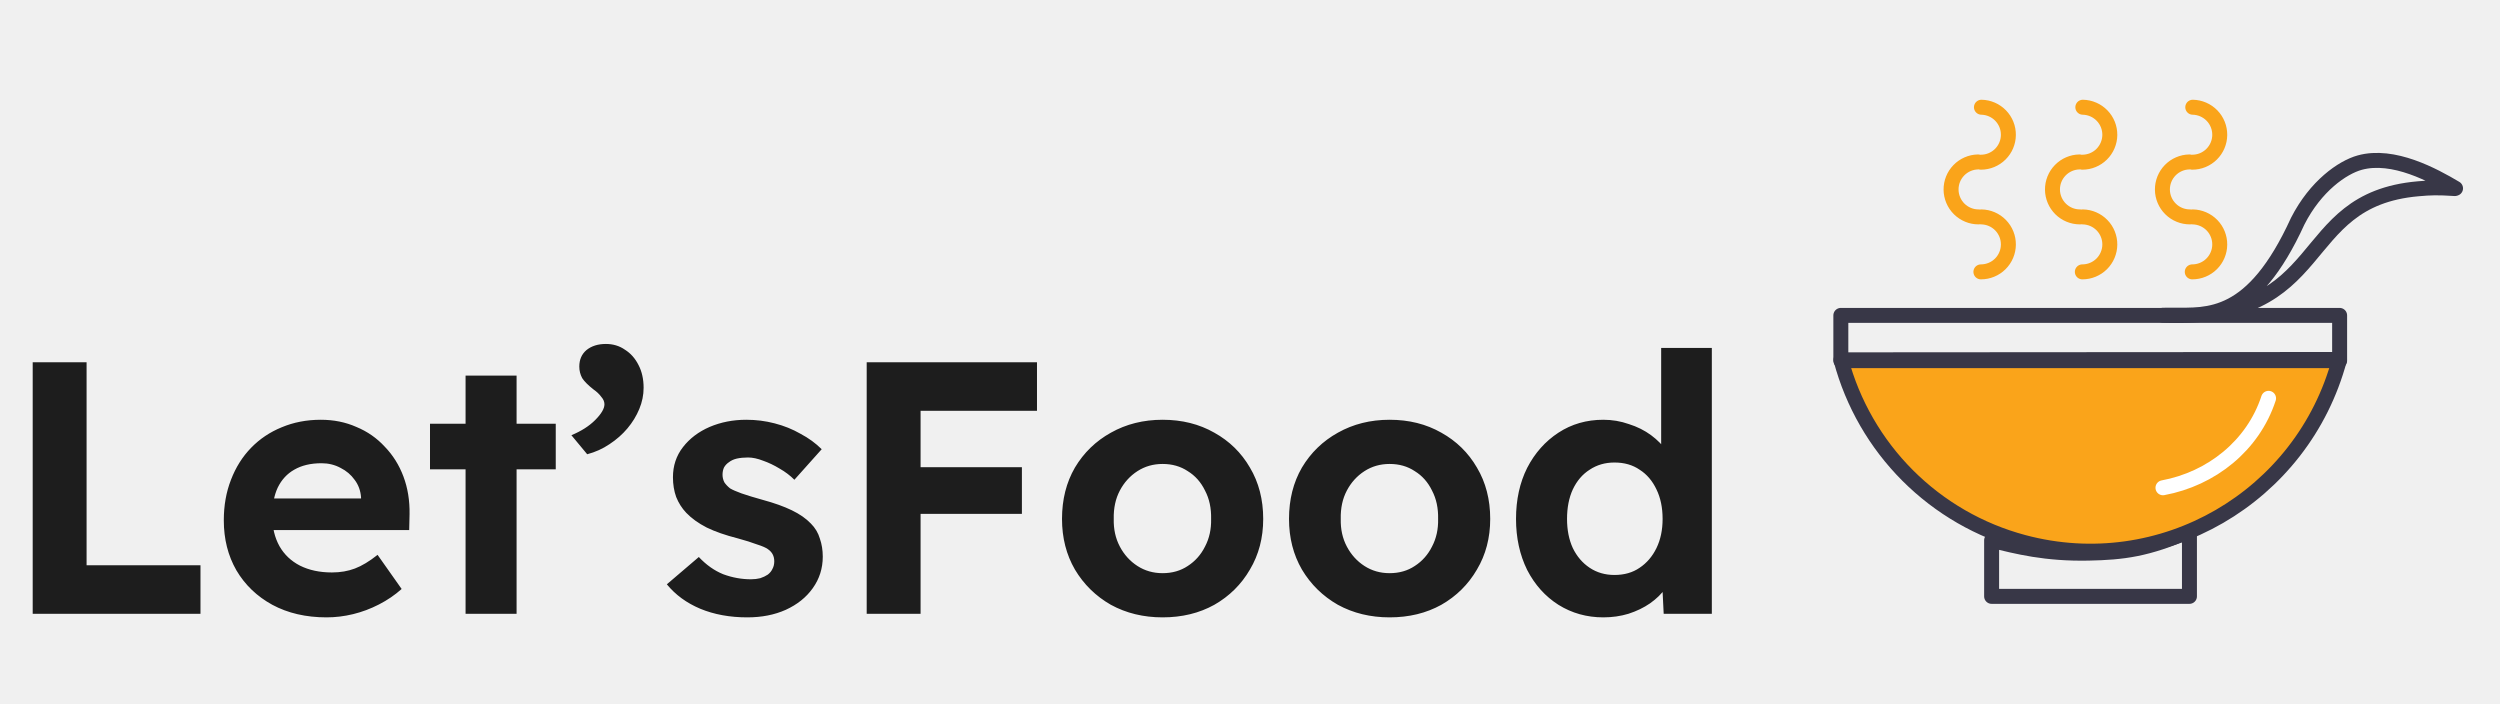
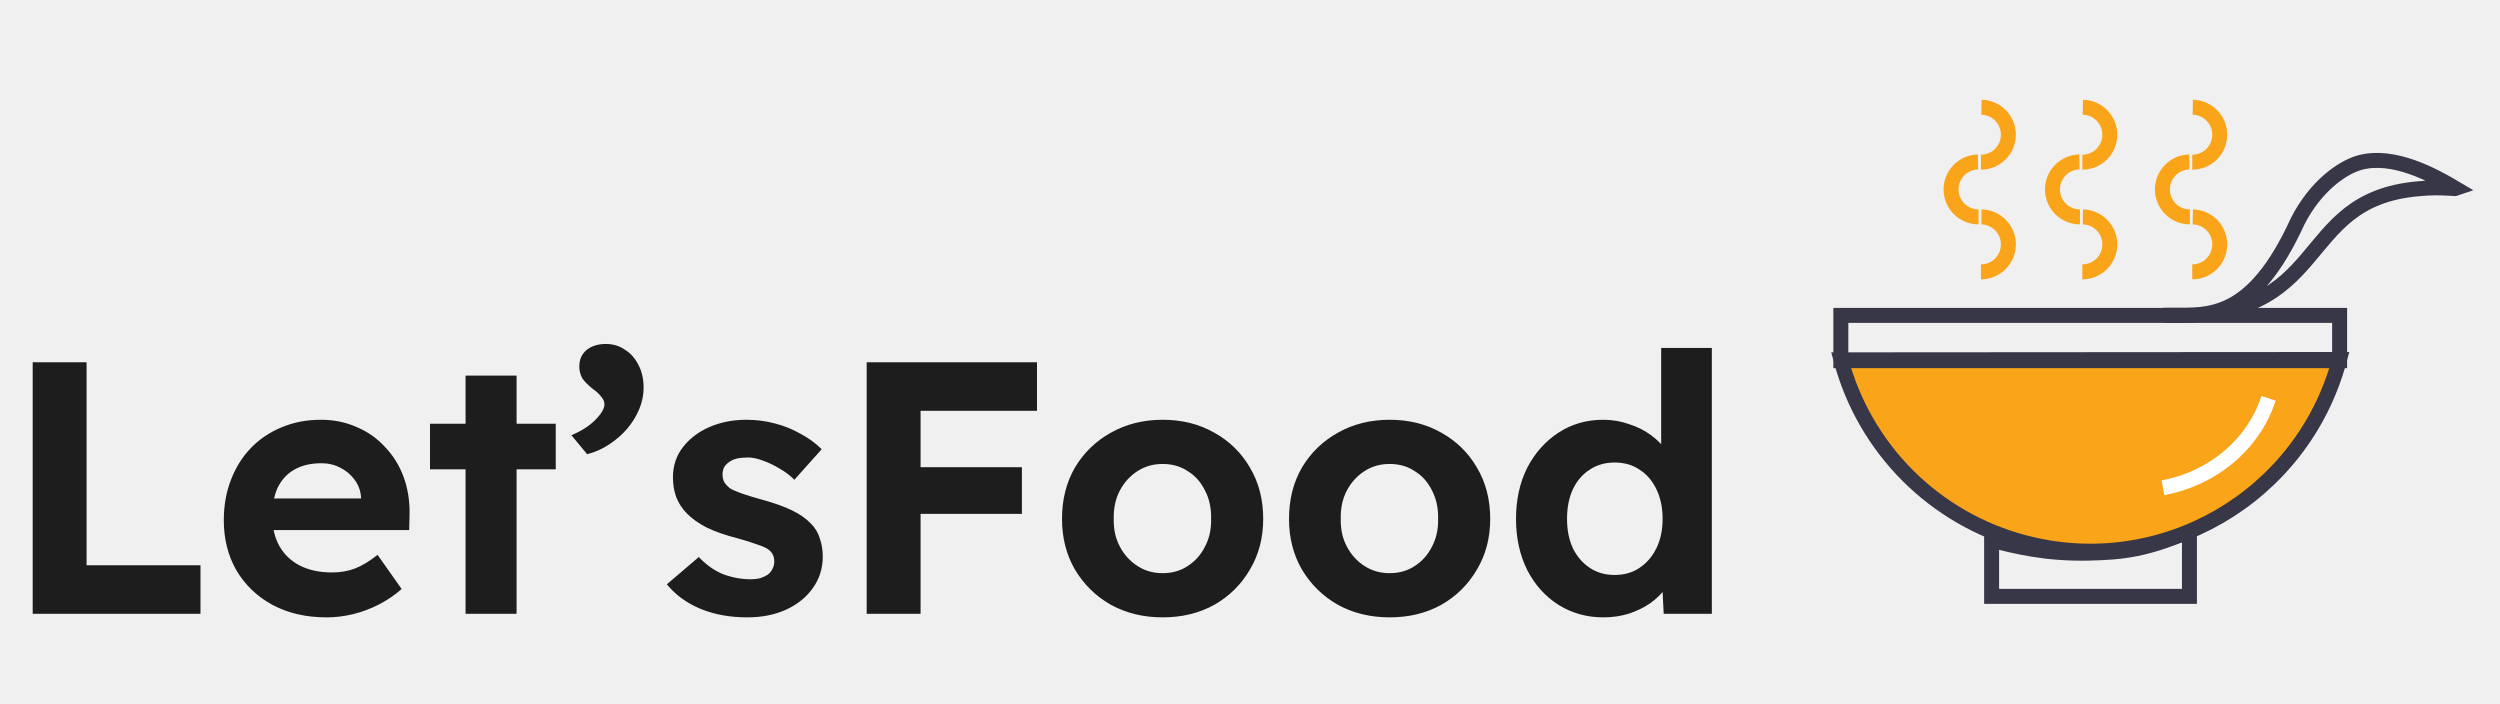
<svg xmlns="http://www.w3.org/2000/svg" width="167" height="47" viewBox="0 0 167 47" fill="none">
  <path d="M2.184 41V24.2H5.784V37.76H13.392V41H2.184ZM21.814 41.24C20.438 41.24 19.23 40.96 18.19 40.4C17.166 39.84 16.366 39.072 15.79 38.096C15.23 37.12 14.95 36.008 14.95 34.76C14.95 33.768 15.11 32.864 15.43 32.048C15.75 31.216 16.198 30.504 16.774 29.912C17.35 29.32 18.03 28.864 18.814 28.544C19.614 28.208 20.486 28.04 21.43 28.04C22.294 28.04 23.086 28.2 23.806 28.52C24.542 28.824 25.174 29.264 25.702 29.84C26.246 30.4 26.662 31.064 26.95 31.832C27.238 32.6 27.374 33.44 27.358 34.352L27.334 35.408H17.134L16.582 33.296H24.526L24.118 33.728V33.224C24.086 32.776 23.942 32.384 23.686 32.048C23.446 31.712 23.134 31.448 22.75 31.256C22.366 31.048 21.942 30.944 21.478 30.944C20.758 30.944 20.15 31.088 19.654 31.376C19.174 31.648 18.806 32.048 18.55 32.576C18.31 33.088 18.19 33.728 18.19 34.496C18.19 35.248 18.35 35.912 18.67 36.488C18.99 37.048 19.446 37.48 20.038 37.784C20.646 38.088 21.358 38.24 22.174 38.24C22.734 38.24 23.246 38.152 23.71 37.976C24.174 37.8 24.678 37.496 25.222 37.064L26.83 39.344C26.382 39.744 25.878 40.088 25.318 40.376C24.758 40.664 24.182 40.88 23.59 41.024C22.998 41.168 22.406 41.24 21.814 41.24ZM31.1 41V25.088H34.508V41H31.1ZM28.724 31.352V28.304H37.124V31.352H28.724ZM39.225 30.344L38.169 29.072C38.825 28.8 39.353 28.464 39.753 28.064C40.169 27.648 40.377 27.296 40.377 27.008C40.377 26.832 40.305 26.664 40.161 26.504C40.033 26.328 39.865 26.168 39.657 26.024C39.289 25.736 39.033 25.48 38.889 25.256C38.761 25.016 38.697 24.76 38.697 24.488C38.697 24.024 38.857 23.656 39.177 23.384C39.513 23.112 39.945 22.976 40.473 22.976C40.953 22.976 41.377 23.104 41.745 23.36C42.129 23.6 42.433 23.944 42.657 24.392C42.881 24.824 42.993 25.328 42.993 25.904C42.993 26.384 42.897 26.856 42.705 27.32C42.513 27.784 42.249 28.216 41.913 28.616C41.577 29.016 41.177 29.368 40.713 29.672C40.265 29.976 39.769 30.2 39.225 30.344ZM49.921 41.24C48.753 41.24 47.705 41.048 46.777 40.664C45.865 40.28 45.121 39.736 44.545 39.032L46.681 37.208C47.177 37.736 47.721 38.12 48.313 38.36C48.921 38.584 49.537 38.696 50.161 38.696C50.385 38.696 50.593 38.672 50.785 38.624C50.977 38.56 51.145 38.48 51.289 38.384C51.433 38.272 51.537 38.144 51.601 38C51.681 37.856 51.721 37.688 51.721 37.496C51.721 37.144 51.577 36.872 51.289 36.68C51.161 36.584 50.921 36.48 50.569 36.368C50.233 36.24 49.801 36.104 49.273 35.96C48.457 35.752 47.769 35.512 47.209 35.24C46.649 34.952 46.193 34.624 45.841 34.256C45.553 33.952 45.329 33.6 45.169 33.2C45.025 32.8 44.953 32.36 44.953 31.88C44.953 31.112 45.177 30.44 45.625 29.864C46.073 29.288 46.665 28.84 47.401 28.52C48.153 28.2 48.969 28.04 49.849 28.04C50.505 28.04 51.137 28.12 51.745 28.28C52.369 28.44 52.945 28.672 53.473 28.976C54.017 29.264 54.489 29.608 54.889 30.008L53.065 32.048C52.777 31.76 52.449 31.512 52.081 31.304C51.713 31.08 51.345 30.904 50.977 30.776C50.609 30.632 50.273 30.56 49.969 30.56C49.697 30.56 49.449 30.584 49.225 30.632C49.017 30.68 48.841 30.76 48.697 30.872C48.553 30.968 48.441 31.088 48.361 31.232C48.297 31.376 48.265 31.536 48.265 31.712C48.265 31.888 48.305 32.056 48.385 32.216C48.481 32.36 48.609 32.496 48.769 32.624C48.929 32.72 49.185 32.832 49.537 32.96C49.905 33.088 50.377 33.232 50.953 33.392C51.721 33.6 52.369 33.832 52.897 34.088C53.425 34.344 53.849 34.64 54.169 34.976C54.457 35.264 54.657 35.6 54.769 35.984C54.897 36.352 54.961 36.752 54.961 37.184C54.961 37.968 54.737 38.672 54.289 39.296C53.857 39.904 53.257 40.384 52.489 40.736C51.737 41.072 50.881 41.24 49.921 41.24ZM57.895 41V24.2H61.495V41H57.895ZM59.551 34.328V31.208H68.263V34.328H59.551ZM59.551 27.44V24.2H69.271V27.44H59.551ZM77.662 41.24C76.382 41.24 75.23 40.96 74.206 40.4C73.198 39.824 72.398 39.04 71.806 38.048C71.23 37.056 70.942 35.928 70.942 34.664C70.942 33.368 71.23 32.224 71.806 31.232C72.398 30.24 73.198 29.464 74.206 28.904C75.23 28.328 76.382 28.04 77.662 28.04C78.958 28.04 80.11 28.328 81.118 28.904C82.126 29.464 82.918 30.24 83.494 31.232C84.086 32.224 84.382 33.368 84.382 34.664C84.382 35.928 84.086 37.056 83.494 38.048C82.918 39.04 82.126 39.824 81.118 40.4C80.11 40.96 78.958 41.24 77.662 41.24ZM77.662 38.288C78.302 38.288 78.862 38.128 79.342 37.808C79.838 37.488 80.222 37.056 80.494 36.512C80.782 35.968 80.918 35.352 80.902 34.664C80.918 33.944 80.782 33.312 80.494 32.768C80.222 32.208 79.838 31.776 79.342 31.472C78.862 31.152 78.302 30.992 77.662 30.992C77.038 30.992 76.478 31.152 75.982 31.472C75.486 31.792 75.094 32.224 74.806 32.768C74.518 33.312 74.382 33.944 74.398 34.664C74.382 35.352 74.518 35.968 74.806 36.512C75.094 37.056 75.486 37.488 75.982 37.808C76.478 38.128 77.038 38.288 77.662 38.288ZM92.826 41.24C91.546 41.24 90.394 40.96 89.37 40.4C88.362 39.824 87.562 39.04 86.97 38.048C86.394 37.056 86.106 35.928 86.106 34.664C86.106 33.368 86.394 32.224 86.97 31.232C87.562 30.24 88.362 29.464 89.37 28.904C90.394 28.328 91.546 28.04 92.826 28.04C94.122 28.04 95.274 28.328 96.282 28.904C97.29 29.464 98.082 30.24 98.658 31.232C99.25 32.224 99.546 33.368 99.546 34.664C99.546 35.928 99.25 37.056 98.658 38.048C98.082 39.04 97.29 39.824 96.282 40.4C95.274 40.96 94.122 41.24 92.826 41.24ZM92.826 38.288C93.466 38.288 94.026 38.128 94.506 37.808C95.002 37.488 95.386 37.056 95.658 36.512C95.946 35.968 96.082 35.352 96.066 34.664C96.082 33.944 95.946 33.312 95.658 32.768C95.386 32.208 95.002 31.776 94.506 31.472C94.026 31.152 93.466 30.992 92.826 30.992C92.202 30.992 91.642 31.152 91.146 31.472C90.65 31.792 90.258 32.224 89.97 32.768C89.682 33.312 89.546 33.944 89.562 34.664C89.546 35.352 89.682 35.968 89.97 36.512C90.258 37.056 90.65 37.488 91.146 37.808C91.642 38.128 92.202 38.288 92.826 38.288ZM107.102 41.24C105.998 41.24 104.998 40.96 104.102 40.4C103.222 39.84 102.526 39.064 102.014 38.072C101.518 37.064 101.27 35.928 101.27 34.664C101.27 33.384 101.518 32.248 102.014 31.256C102.526 30.264 103.222 29.48 104.102 28.904C104.982 28.328 105.982 28.04 107.102 28.04C107.694 28.04 108.262 28.136 108.806 28.328C109.366 28.504 109.862 28.752 110.294 29.072C110.726 29.392 111.078 29.752 111.35 30.152C111.622 30.536 111.782 30.936 111.83 31.352L110.966 31.52V23.24H114.35V41H111.134L110.99 38.072L111.662 38.168C111.646 38.552 111.51 38.928 111.254 39.296C110.998 39.664 110.654 40 110.222 40.304C109.806 40.592 109.326 40.824 108.782 41C108.254 41.16 107.694 41.24 107.102 41.24ZM107.846 38.408C108.502 38.408 109.062 38.248 109.526 37.928C110.006 37.608 110.382 37.168 110.654 36.608C110.926 36.048 111.062 35.4 111.062 34.664C111.062 33.912 110.926 33.256 110.654 32.696C110.382 32.12 110.006 31.68 109.526 31.376C109.062 31.056 108.502 30.896 107.846 30.896C107.222 30.896 106.67 31.056 106.19 31.376C105.71 31.68 105.334 32.12 105.062 32.696C104.806 33.256 104.678 33.912 104.678 34.664C104.678 35.4 104.806 36.048 105.062 36.608C105.334 37.168 105.71 37.608 106.19 37.928C106.67 38.248 107.222 38.408 107.846 38.408Z" fill="#1D1D1D" />
-   <path d="M139.1 10.835C139.584 10.835 140.048 10.644 140.392 10.303C140.735 9.963 140.931 9.501 140.936 9.017C140.94 8.532 140.754 8.066 140.416 7.719C140.079 7.372 139.618 7.172 139.133 7.163M138.941 14.489C138.457 14.489 137.993 14.298 137.649 13.958C137.305 13.617 137.11 13.155 137.105 12.671C137.1 12.187 137.287 11.72 137.625 11.373C137.962 11.026 138.423 10.826 138.907 10.817M139.1 18.161C139.584 18.161 140.048 17.97 140.392 17.63C140.735 17.289 140.931 16.827 140.936 16.343C140.94 15.859 140.754 15.392 140.416 15.045C140.079 14.698 139.618 14.498 139.133 14.489M146.443 10.835C146.927 10.835 147.392 10.644 147.735 10.303C148.079 9.963 148.275 9.501 148.279 9.017C148.284 8.532 148.097 8.066 147.76 7.719C147.422 7.372 146.961 7.172 146.477 7.163M146.285 14.489C145.801 14.489 145.337 14.298 144.993 13.958C144.649 13.617 144.453 13.155 144.449 12.671C144.444 12.187 144.631 11.72 144.968 11.373C145.306 11.026 145.767 10.826 146.251 10.817M146.443 18.161C146.927 18.161 147.392 17.97 147.735 17.63C148.079 17.289 148.275 16.827 148.279 16.343C148.284 15.859 148.097 15.392 147.76 15.045C147.422 14.698 146.961 14.498 146.477 14.489M132.324 10.835C132.808 10.835 133.273 10.644 133.616 10.303C133.96 9.963 134.156 9.501 134.16 9.017C134.165 8.533 133.978 8.067 133.641 7.719C133.304 7.372 132.843 7.172 132.36 7.163M132.167 14.489C131.683 14.489 131.219 14.298 130.875 13.958C130.531 13.617 130.336 13.155 130.331 12.671C130.326 12.187 130.513 11.721 130.85 11.374C131.187 11.027 131.648 10.827 132.132 10.817M132.324 18.161C132.808 18.161 133.273 17.97 133.616 17.63C133.96 17.289 134.156 16.827 134.16 16.343C134.165 15.859 133.978 15.393 133.641 15.046C133.304 14.698 132.843 14.498 132.36 14.489" stroke="#FAA41A" stroke-linecap="round" stroke-linejoin="round" />
-   <path d="M133.04 39.837H146.255V35.466C143.44 36.709 141.799 36.902 139.517 36.949C136.663 37.008 134.729 36.515 133.04 36.092V39.837Z" stroke="#383747" stroke-linecap="round" stroke-linejoin="round" />
-   <path d="M156.281 24.013C153.814 33.227 144.383 38.696 135.168 36.227C132.243 35.446 129.577 33.908 127.436 31.767C125.296 29.627 123.758 26.96 122.977 24.036L156.281 24.013Z" fill="#FAA41A" stroke="#383747" stroke-linecap="round" stroke-linejoin="round" />
-   <path d="M122.968 21.068H156.287V24.092H122.968V21.068Z" stroke="#383747" stroke-linecap="round" stroke-linejoin="round" />
-   <path d="M144.49 21.059C155.946 21.511 153.066 13.348 161.533 12.611C162.371 12.537 162.811 12.521 163.986 12.596L164.03 12.581C162.569 11.712 159.875 10.24 157.626 10.864C156.476 11.184 154.685 12.421 153.485 14.778C150.463 21.394 147.521 21.046 145.127 21.058L144.49 21.059Z" stroke="#383747" stroke-linecap="round" stroke-linejoin="round" />
-   <path d="M151.54 26.608C150.5 29.78 147.717 31.983 144.486 32.583" stroke="white" stroke-linecap="round" stroke-linejoin="round" />
+   <path d="M139.1 10.835C139.584 10.835 140.048 10.644 140.392 10.303C140.735 9.963 140.931 9.501 140.936 9.017C140.94 8.532 140.754 8.066 140.416 7.719C140.079 7.372 139.618 7.172 139.133 7.163M138.941 14.489C138.457 14.489 137.993 14.298 137.649 13.958C137.305 13.617 137.11 13.155 137.105 12.671C137.1 12.187 137.287 11.72 137.625 11.373C137.962 11.026 138.423 10.826 138.907 10.817M139.1 18.161C139.584 18.161 140.048 17.97 140.392 17.63C140.735 17.289 140.931 16.827 140.936 16.343C140.94 15.859 140.754 15.392 140.416 15.045C140.079 14.698 139.618 14.498 139.133 14.489M146.443 10.835C146.927 10.835 147.392 10.644 147.735 10.303C148.079 9.963 148.275 9.501 148.279 9.017C148.284 8.532 148.097 8.066 147.76 7.719C147.422 7.372 146.961 7.172 146.477 7.163M146.285 14.489C145.801 14.489 145.337 14.298 144.993 13.958C144.649 13.617 144.453 13.155 144.449 12.671C144.444 12.187 144.631 11.72 144.968 11.373C145.306 11.026 145.767 10.826 146.251 10.817M146.443 18.161C146.927 18.161 147.392 17.97 147.735 17.63C148.079 17.289 148.275 16.827 148.279 16.343C148.284 15.859 148.097 15.392 147.76 15.045C147.422 14.698 146.961 14.498 146.477 14.489M132.324 10.835C132.808 10.835 133.273 10.644 133.616 10.303C133.96 9.963 134.156 9.501 134.16 9.017C134.165 8.533 133.978 8.067 133.641 7.719C133.304 7.372 132.843 7.172 132.36 7.163M132.167 14.489C131.683 14.489 131.219 14.298 130.875 13.958C130.531 13.617 130.336 13.155 130.331 12.671C130.326 12.187 130.513 11.721 130.85 11.374C131.187 11.027 131.648 10.827 132.132 10.817M132.324 18.161C132.808 18.161 133.273 17.97 133.616 17.63C133.96 17.289 134.156 16.827 134.16 16.343C134.165 15.859 133.978 15.393 133.641 15.046C133.304 14.698 132.843 14.498 132.36 14.489" stroke="#FAA41A" strokeLinecap="round" strokeLinejoin="round" />
+   <path d="M133.04 39.837H146.255V35.466C143.44 36.709 141.799 36.902 139.517 36.949C136.663 37.008 134.729 36.515 133.04 36.092V39.837Z" stroke="#383747" strokeLinecap="round" strokeLinejoin="round" />
+   <path d="M156.281 24.013C153.814 33.227 144.383 38.696 135.168 36.227C132.243 35.446 129.577 33.908 127.436 31.767C125.296 29.627 123.758 26.96 122.977 24.036L156.281 24.013Z" fill="#FAA41A" stroke="#383747" strokeLinecap="round" strokeLinejoin="round" />
+   <path d="M122.968 21.068H156.287V24.092H122.968V21.068Z" stroke="#383747" strokeLinecap="round" strokeLinejoin="round" />
+   <path d="M144.49 21.059C155.946 21.511 153.066 13.348 161.533 12.611C162.371 12.537 162.811 12.521 163.986 12.596L164.03 12.581C162.569 11.712 159.875 10.24 157.626 10.864C156.476 11.184 154.685 12.421 153.485 14.778C150.463 21.394 147.521 21.046 145.127 21.058L144.49 21.059Z" stroke="#383747" strokeLinecap="round" strokeLinejoin="round" />
+   <path d="M151.54 26.608C150.5 29.78 147.717 31.983 144.486 32.583" stroke="white" strokeLinecap="round" strokeLinejoin="round" />
</svg>
